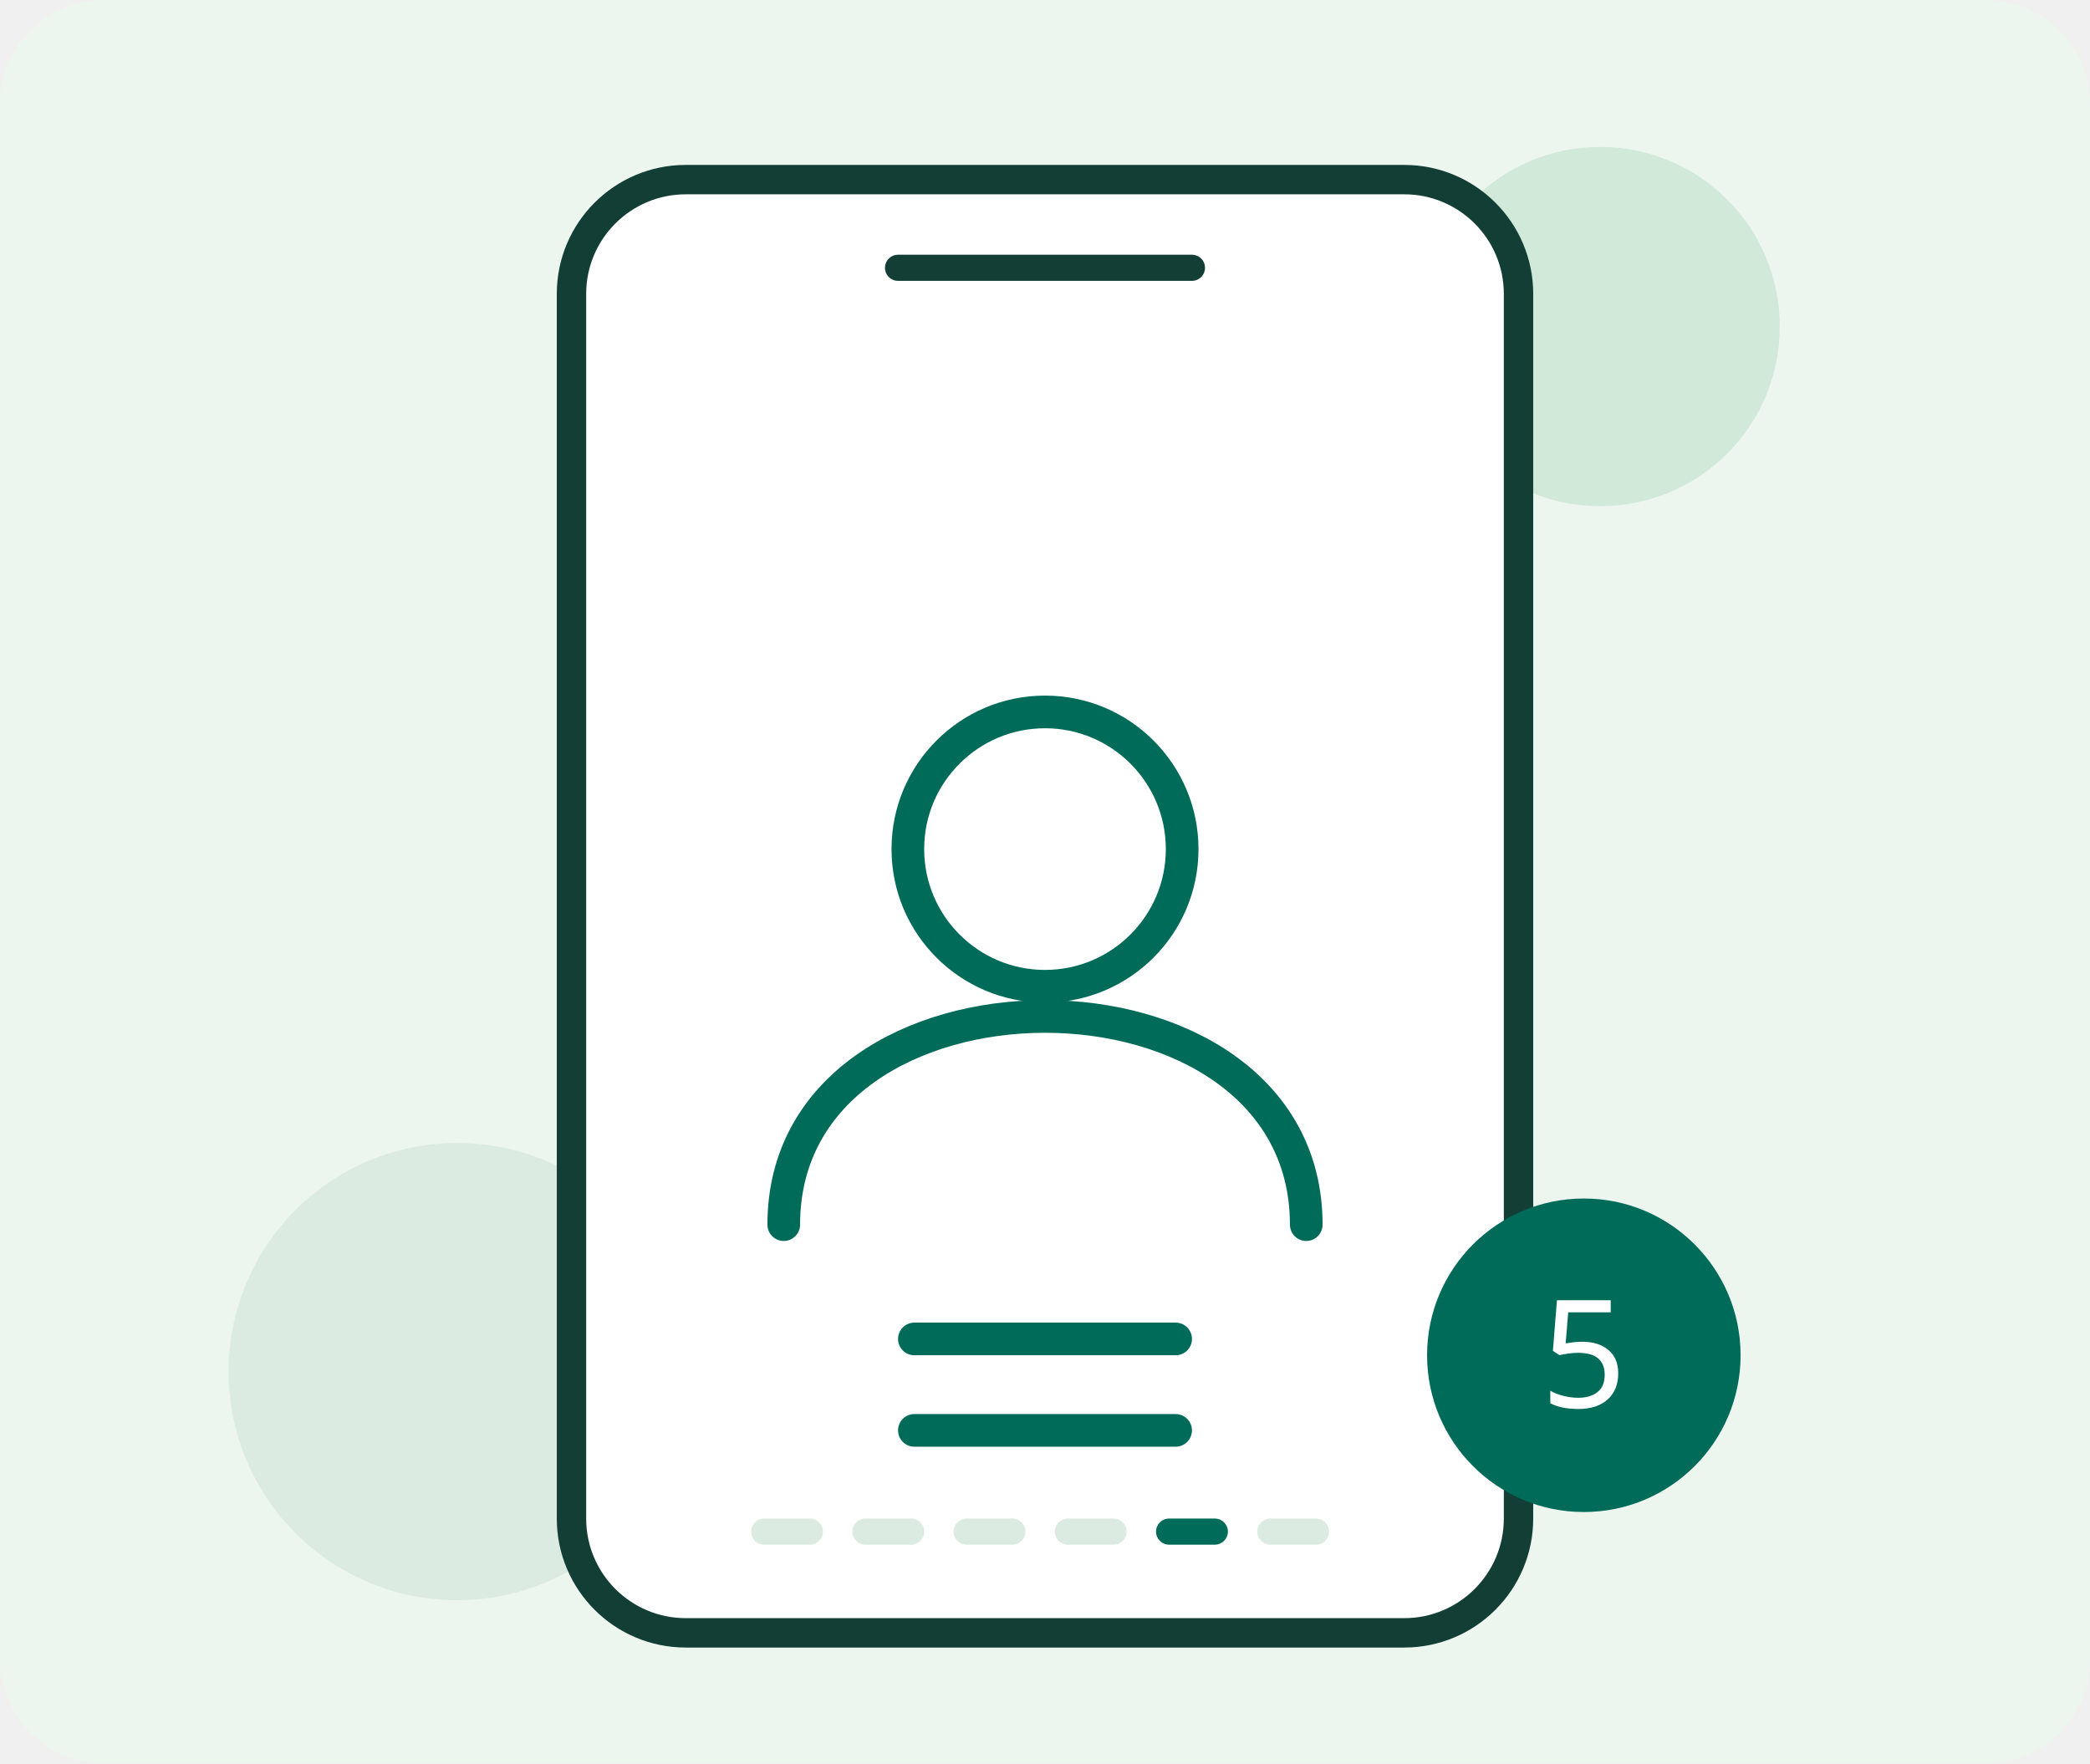
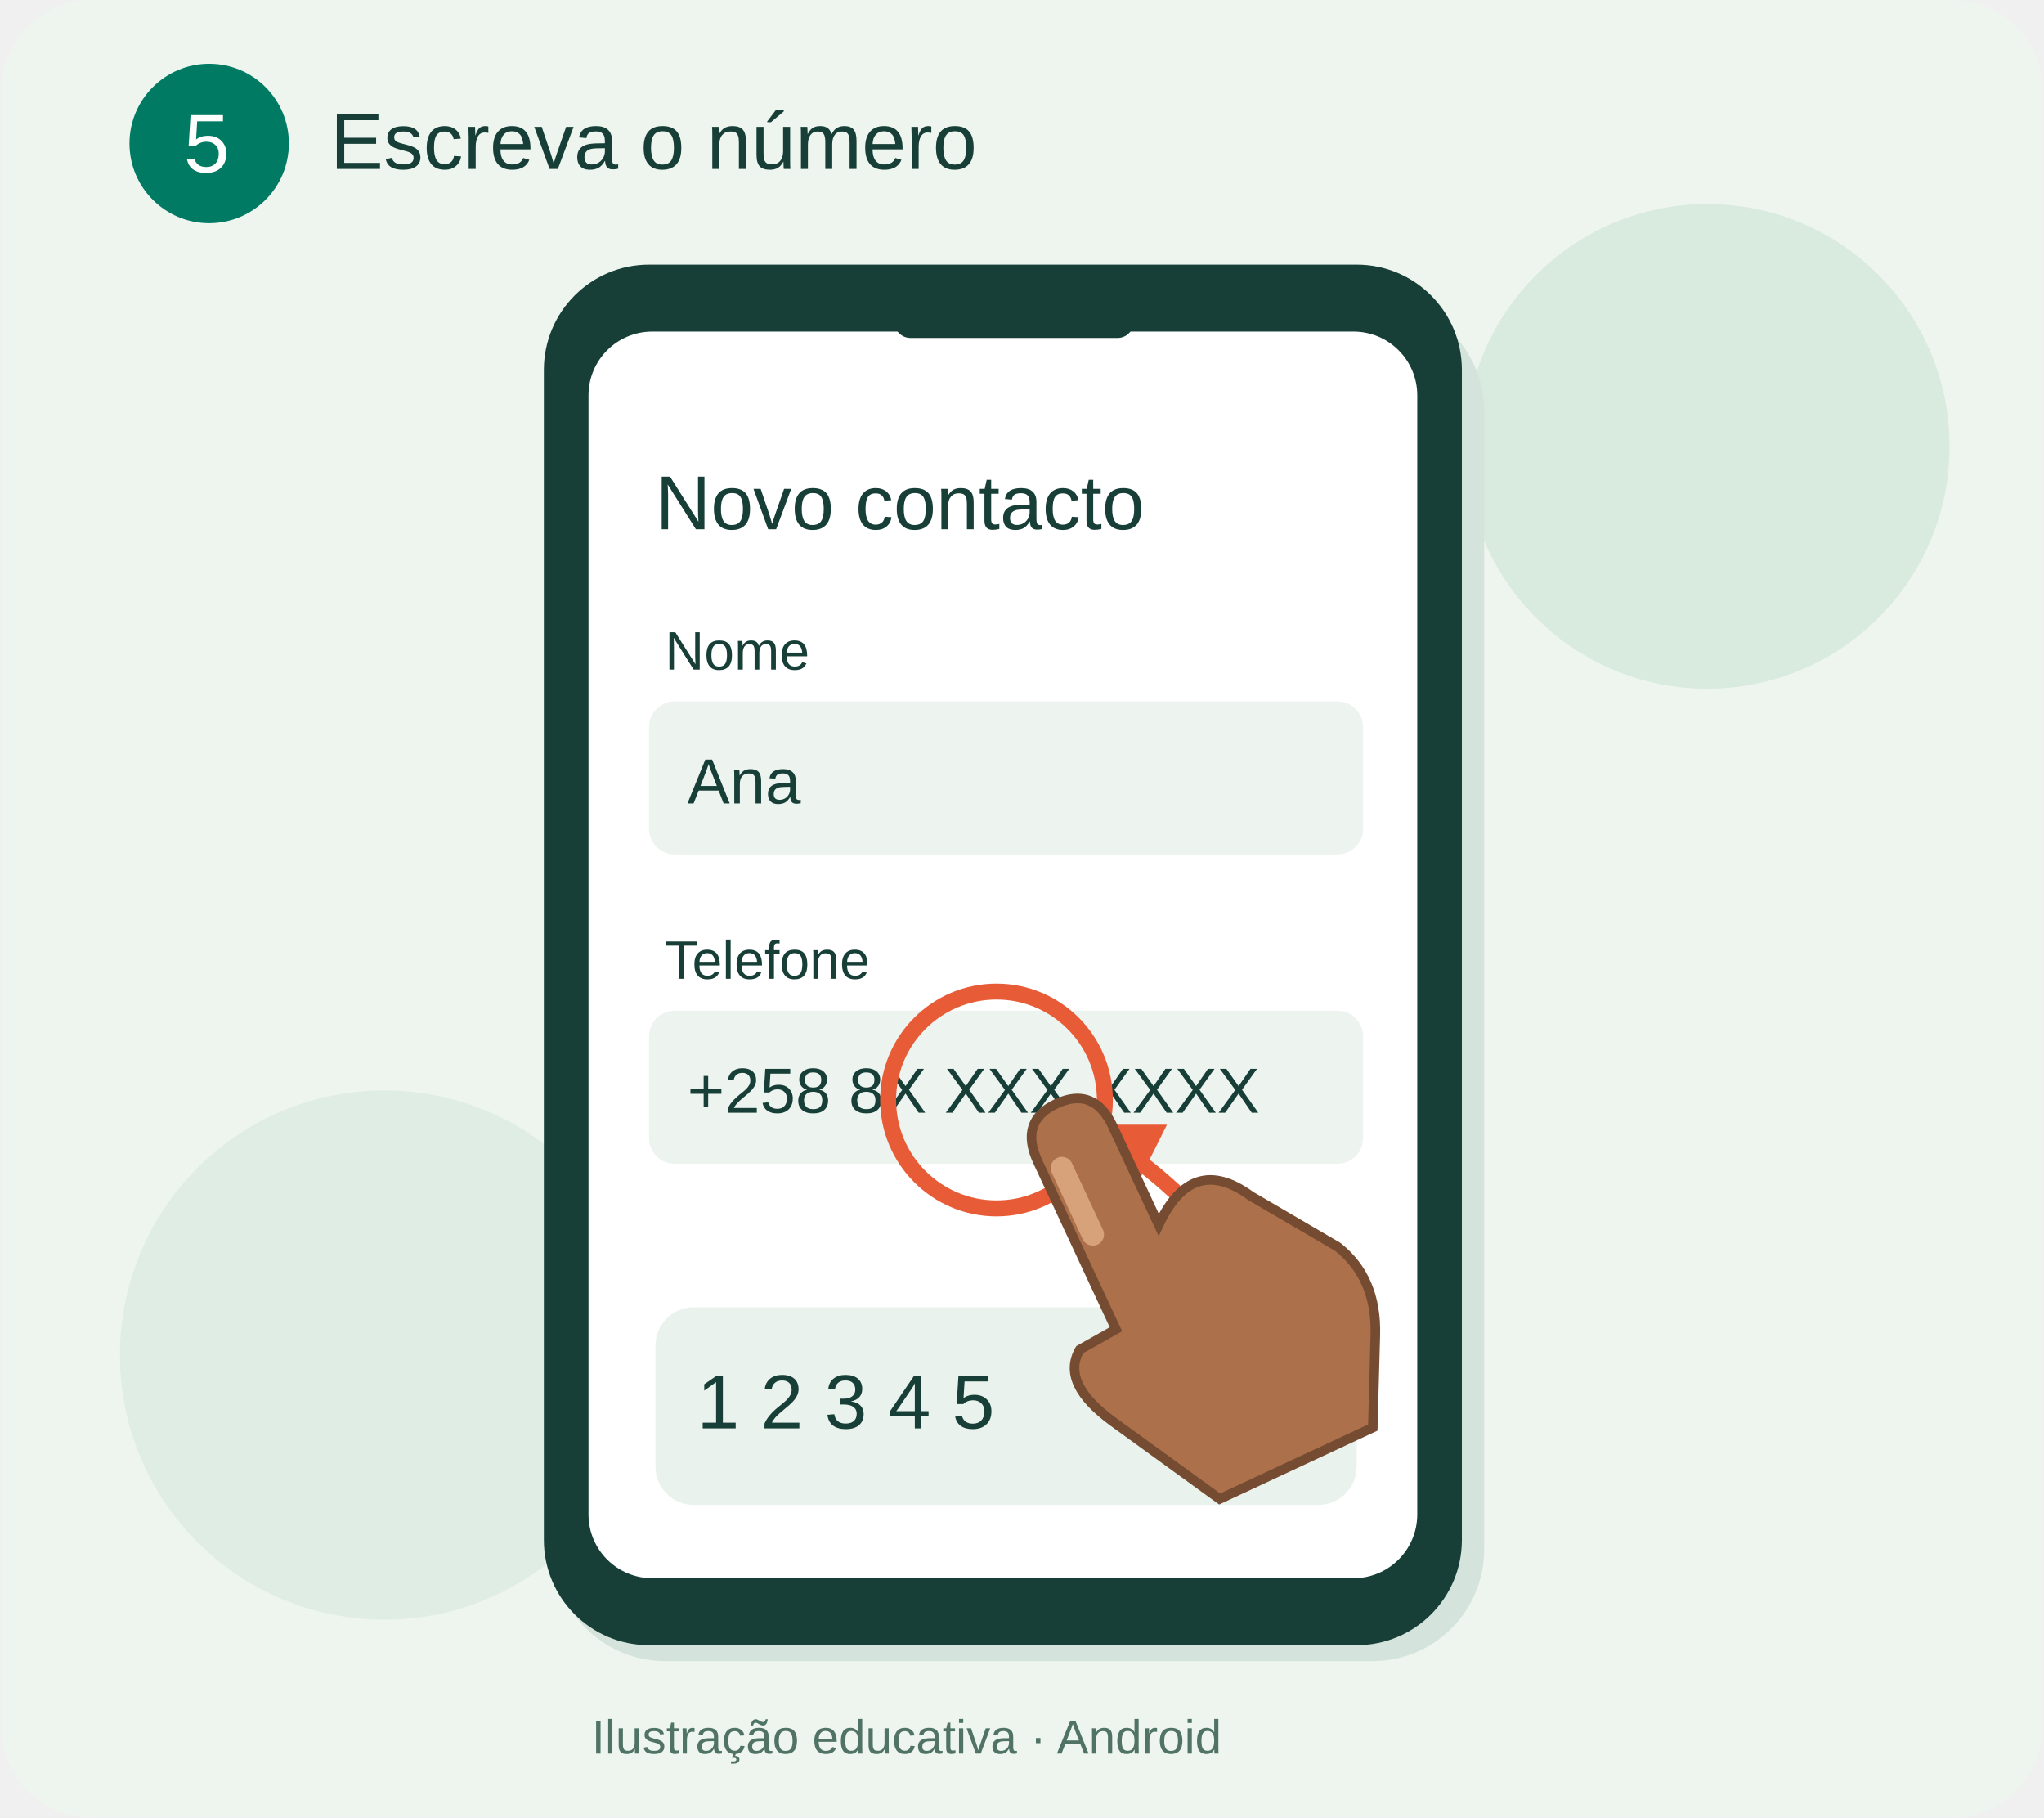
- <svg xmlns="http://www.w3.org/2000/svg" width="640" height="540" viewBox="0 0 640 540">
-   <rect width="640" height="540" rx="32" fill="#edf5ef" />
-   <circle cx="490" cy="100" r="55" fill="#d0e9d8" />
-   <circle cx="140" cy="420" r="70" fill="#dcebe2" />
-   <rect x="175" y="55" width="290" height="445" rx="35" fill="white" stroke="#123e35" stroke-width="9" />
-   <path d="M275 82 H365" stroke="#123e35" stroke-width="8" stroke-linecap="round" />
-   <g fill="none" stroke="#006b59" stroke-width="10" stroke-linecap="round" stroke-linejoin="round">
-     <circle cx="320" cy="260" r="42" />
-     <path d="M240 375 C240 290 400 290 400 375" />
-     <path d="M280 410 H360 M280 438 H360" />
+ <svg xmlns="http://www.w3.org/2000/svg" width="720" height="640" viewBox="0 0 640 570">
+   <defs>
+     <marker id="arrow" viewBox="0 0 10 10" refX="8" refY="5" markerWidth="5" markerHeight="5" orient="auto-start-reverse">
+       <path d="M0 0 10 5 0 10Z" fill="#e85b37" />
+     </marker>
+   </defs>
+   <rect width="640" height="570" rx="28" fill="#eef5ef" />
+   <circle cx="535" cy="140" r="76" fill="#d9eade" />
+   <circle cx="120" cy="425" r="83" fill="#e0ede4" />
+   <rect x="173" y="94" width="292" height="427" rx="35" fill="#d4e4dc" />
+   <rect x="170" y="83" width="288" height="433" rx="33" fill="#173f37" />
+   <rect x="184" y="104" width="260" height="391" rx="20" fill="white" />
+   <path d="M285 101h65" stroke="#173f37" stroke-width="10" stroke-linecap="round" />
+   <text x="205" y="166" font-family="Arial,sans-serif" font-size="24" fill="#173f37">Novo contacto</text>
+   <text x="208" y="210" font-family="Arial,sans-serif" font-size="17" fill="#173f37">Nome</text>
+   <rect x="203" y="220" width="224" height="48" rx="8" fill="#edf3ef" />
+   <text x="215" y="252" font-family="Arial,sans-serif" font-size="20" fill="#173f37">Ana</text>
+   <text x="208" y="307" font-family="Arial,sans-serif" font-size="17" fill="#173f37">Telefone</text>
+   <rect x="203" y="317" width="224" height="48" rx="8" fill="#edf3ef" />
+   <text x="215" y="349" font-family="Arial,sans-serif" font-size="20" fill="#173f37">+258 8X XXX XXXX</text>
+   <rect x="205" y="410" width="220" height="62" rx="12" fill="#eaf2ee" />
+   <text x="218" y="448" font-family="Arial,sans-serif" font-size="24" fill="#173f37">1   2   3   4   5</text>
+   <circle cx="312" cy="345" r="34" fill="none" stroke="#e85b37" stroke-width="5" />
+   <path d="M412 425 Q372 370 342 355" fill="none" stroke="#e85b37" stroke-width="5" marker-end="url(#arrow)" />
+   <g transform="translate(322 358) rotate(-25)">
+     <path d="M0 65V7Q0-7 13-7T26 7V41Q45 25 56 45L74 71Q81 85 73 101L60 127H7L-13 91Q-23 73-13 66Z" fill="#ac704b" stroke="#754b32" stroke-width="3" />
+     <path d="M6 12V35" stroke="#d7a27a" stroke-width="7" stroke-linecap="round" />
  </g>
-   <circle cx="485" cy="415" r="48" fill="#006b59" />
-   <text x="485" y="431" fill="white" font-size="46" font-family="sans-serif" text-anchor="middle">5</text>
-   <g fill="#dcebe2">
-     <rect x="230" y="465" width="22" height="8" rx="4" />
-     <rect x="261" y="465" width="22" height="8" rx="4" />
-     <rect x="292" y="465" width="22" height="8" rx="4" />
-     <rect x="323" y="465" width="22" height="8" rx="4" />
-     <rect x="354" y="465" width="22" height="8" rx="4" fill="#006b59" />
-     <rect x="385" y="465" width="22" height="8" rx="4" />
-   </g>
+   <circle cx="65" cy="45" r="25" fill="#007a62" />
+   <text x="57" y="54" font-family="Arial,sans-serif" font-size="26" fill="white">5</text>
+   <text x="103" y="53" font-family="Arial,sans-serif" font-size="25" fill="#173f37">Escreva o número</text>
+   <text x="185" y="550" font-family="Arial,sans-serif" font-size="15" fill="#507366">Ilustração educativa · Android</text>
</svg>
